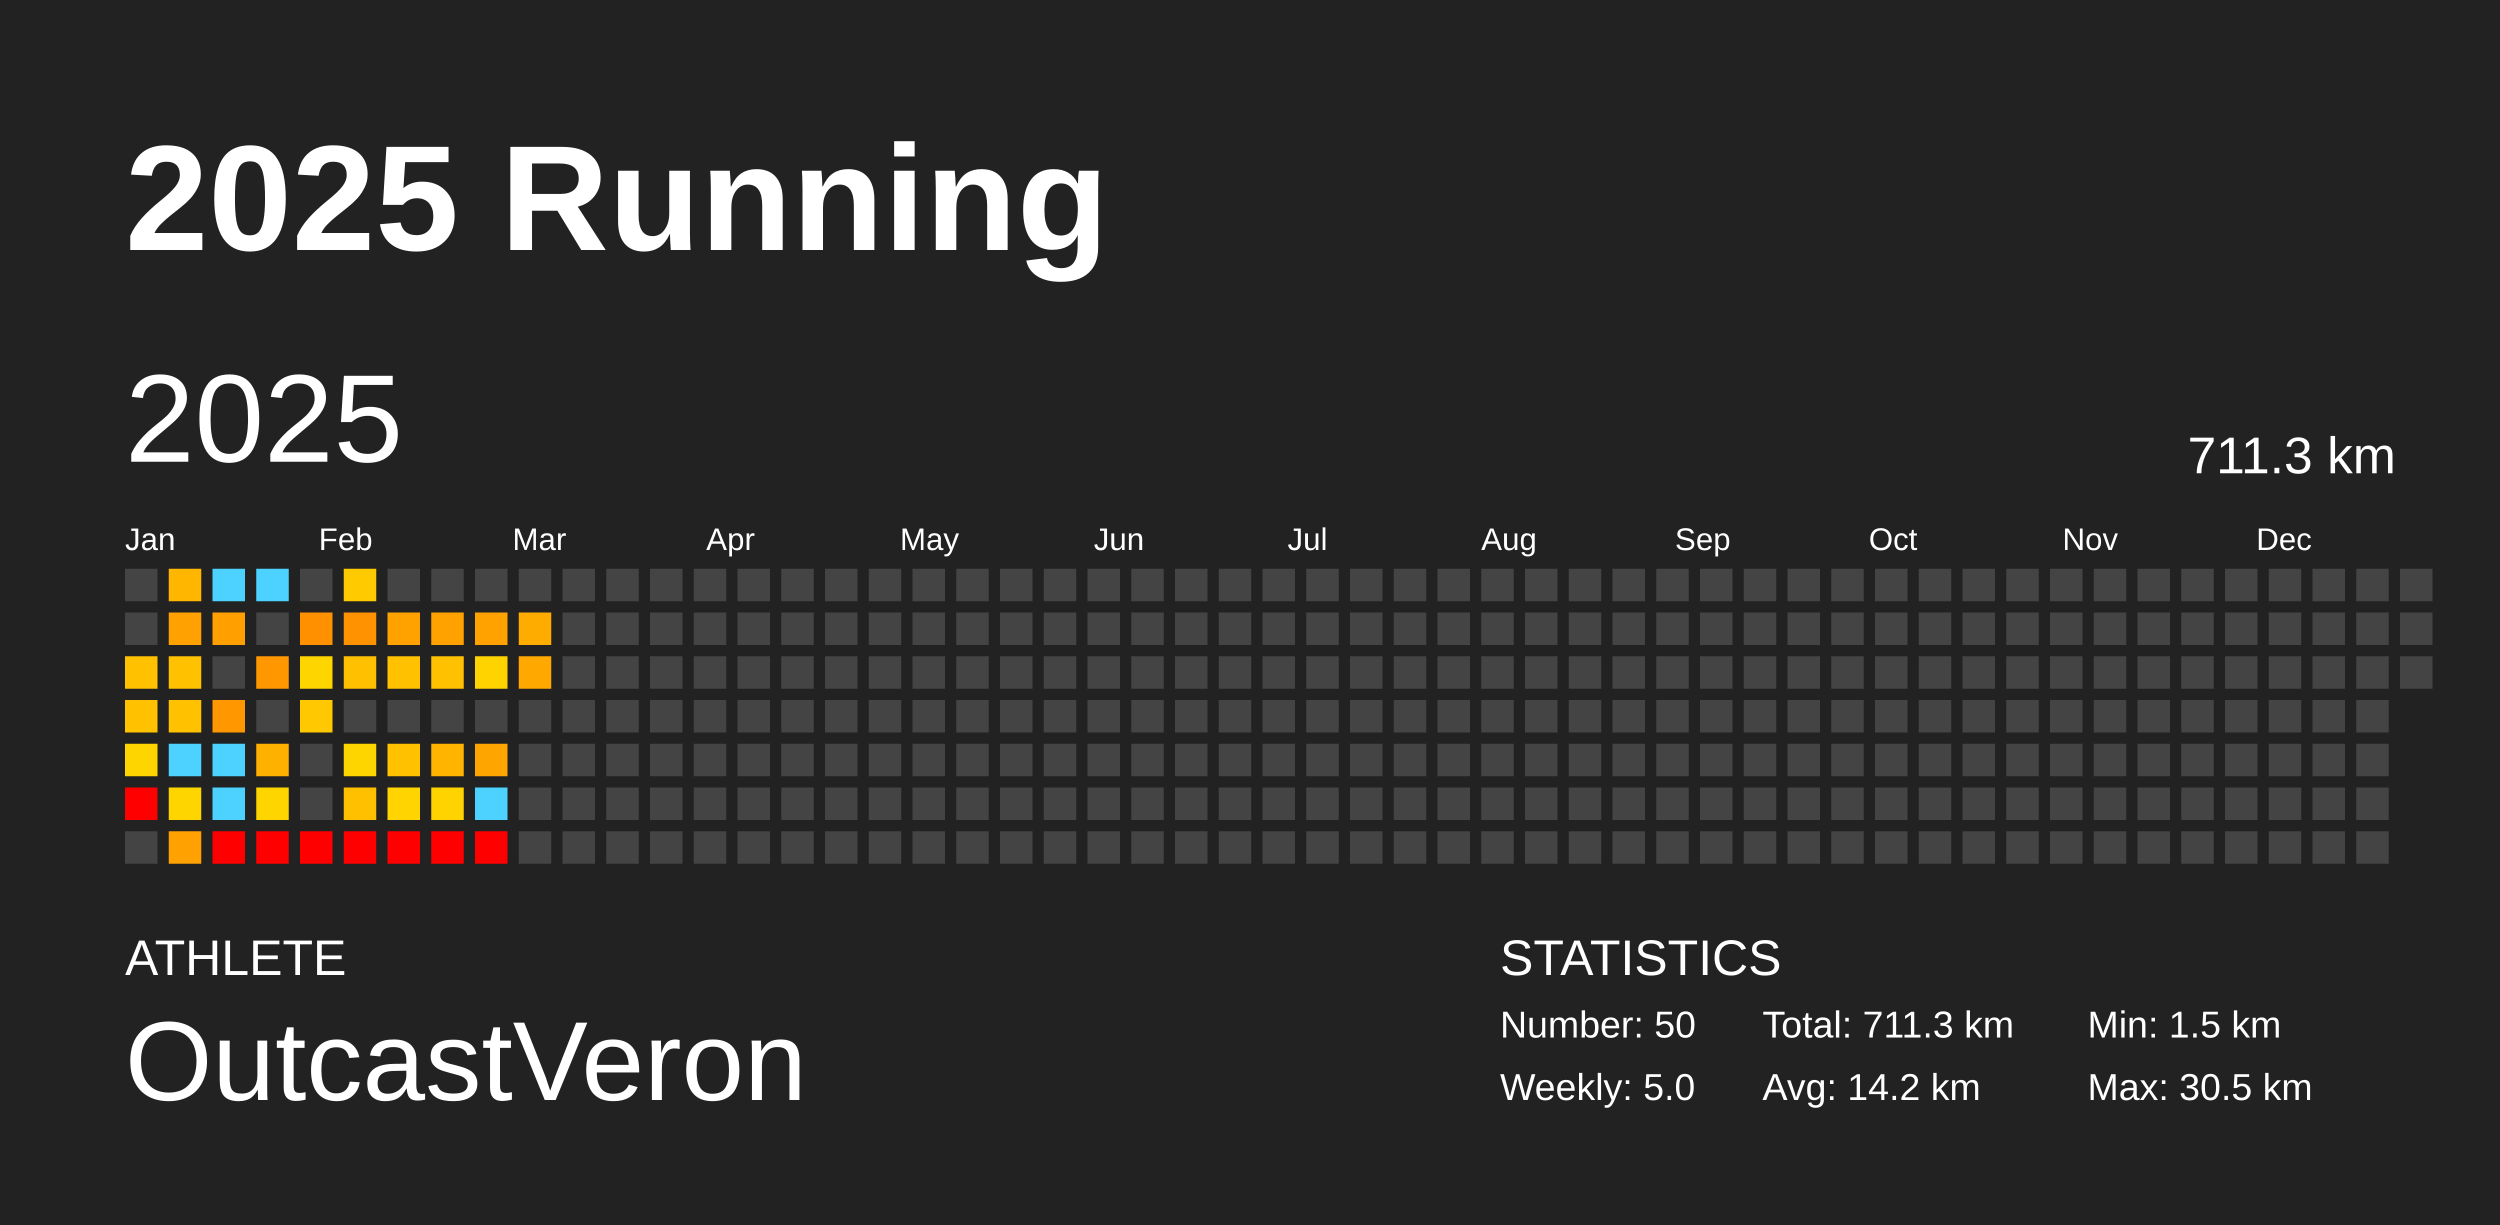
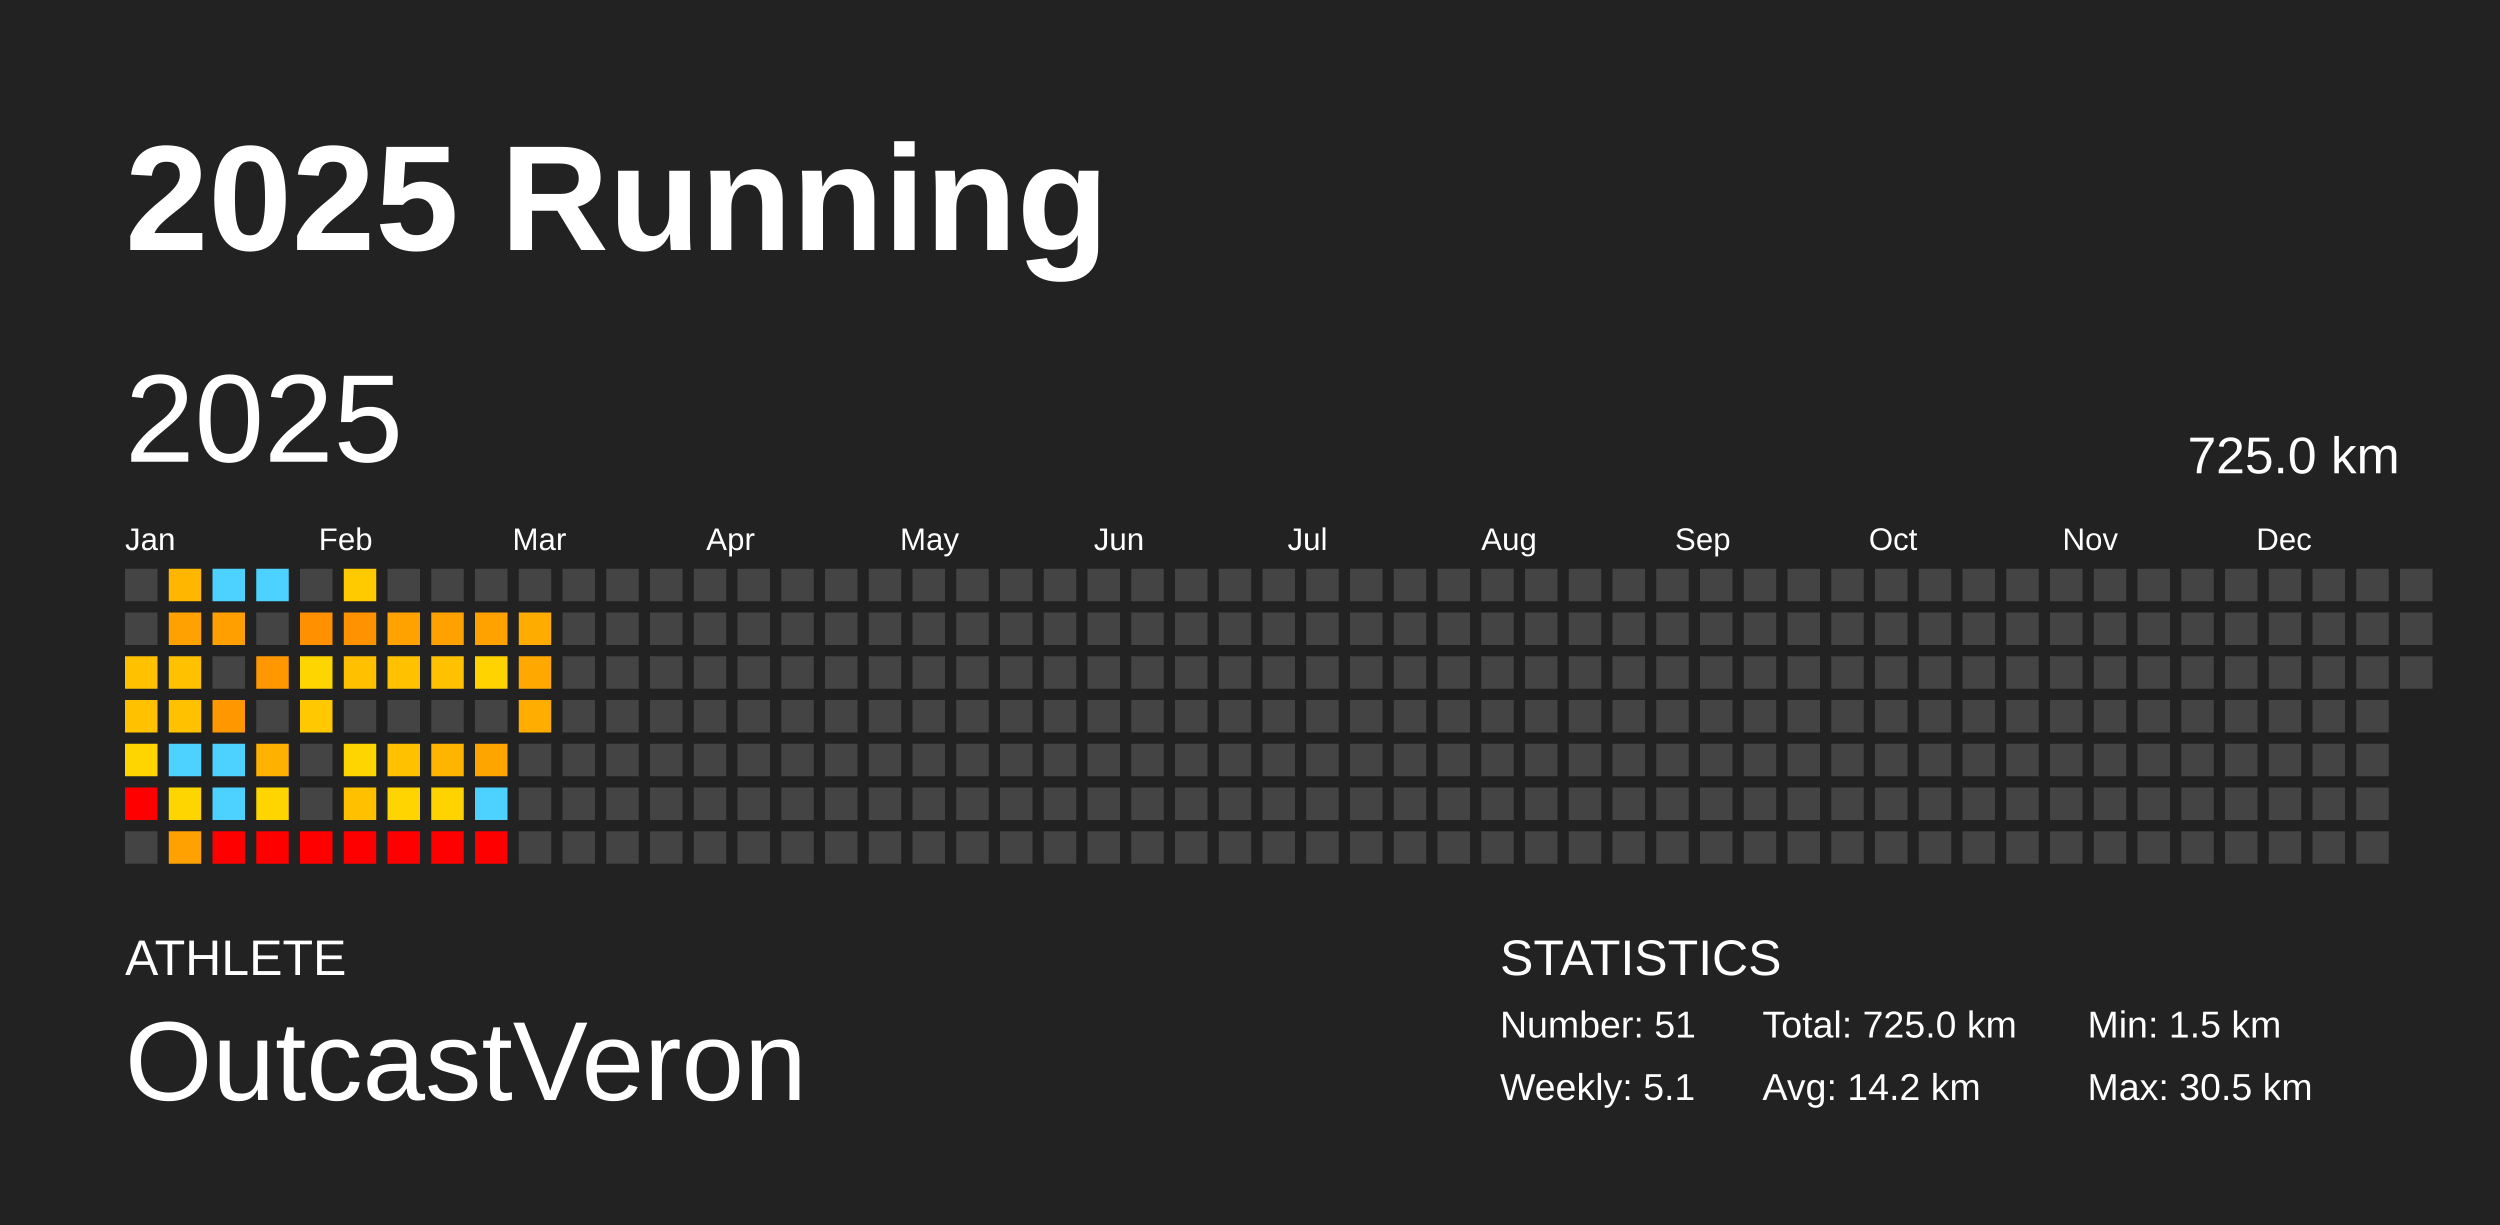
<svg xmlns="http://www.w3.org/2000/svg" baseProfile="full" height="98mm" version="1.1" viewBox="0,0,200,98" width="200mm">
  <defs />
  <rect fill="#222222" height="98" width="200" x="0" y="0" />
  <text fill="#FFFFFF" style="font-size:12px; font-family:Arial; font-weight:bold;" x="10" y="20">2025 Running</text>
  <text fill="#FFFFFF" style="font-size:4px; font-family:Arial" x="10" y="78">ATHLETE</text>
  <text fill="#FFFFFF" style="font-size:9px; font-family:Arial" x="10" y="88">OutcastVeron</text>
  <text fill="#FFFFFF" style="font-size:4px; font-family:Arial" x="120" y="78">STATISTICS</text>
-   <text fill="#FFFFFF" style="font-size:3px; font-family:Arial" x="120" y="83">Number: 50</text>
-   <text fill="#FFFFFF" style="font-size:3px; font-family:Arial" x="120" y="88">Weekly: 5.0</text>
-   <text fill="#FFFFFF" style="font-size:3px; font-family:Arial" x="141" y="83">Total: 711.3 km</text>
+   <text fill="#FFFFFF" style="font-size:3px; font-family:Arial" x="120" y="83">Number: 51</text>
+   <text fill="#FFFFFF" style="font-size:3px; font-family:Arial" x="120" y="88">Weekly: 5.1</text>
+   <text fill="#FFFFFF" style="font-size:3px; font-family:Arial" x="141" y="83">Total: 725.0 km</text>
  <text fill="#FFFFFF" style="font-size:3px; font-family:Arial" x="141" y="88">Avg: 14.2 km</text>
  <text fill="#FFFFFF" style="font-size:3px; font-family:Arial" x="167" y="83">Min: 1.5 km</text>
  <text fill="#FFFFFF" style="font-size:3px; font-family:Arial" x="167" y="88">Max: 30.5 km</text>
  <text dominant-baseline="hanging" fill="#FFFFFF" style="font-size:10.0px; font-family:Arial;" x="10" y="30">2025</text>
-   <text dominant-baseline="hanging" fill="#FFFFFF" style="font-size:4.125px; font-family:Arial;" x="175" y="35">711.3 km</text>
+   <text dominant-baseline="hanging" fill="#FFFFFF" style="font-size:4.125px; font-family:Arial;" x="175" y="35">725.0 km</text>
  <text fill="#FFFFFF" style="font-size:2.5px; font-family:Arial" x="10.0" y="44">Jan</text>
  <text fill="#FFFFFF" style="font-size:2.5px; font-family:Arial" x="25.5" y="44">Feb</text>
  <text fill="#FFFFFF" style="font-size:2.5px; font-family:Arial" x="41.0" y="44">Mar</text>
  <text fill="#FFFFFF" style="font-size:2.5px; font-family:Arial" x="56.5" y="44">Apr</text>
  <text fill="#FFFFFF" style="font-size:2.5px; font-family:Arial" x="72.0" y="44">May</text>
  <text fill="#FFFFFF" style="font-size:2.5px; font-family:Arial" x="87.5" y="44">Jun</text>
  <text fill="#FFFFFF" style="font-size:2.5px; font-family:Arial" x="103.0" y="44">Jul</text>
  <text fill="#FFFFFF" style="font-size:2.5px; font-family:Arial" x="118.5" y="44">Aug</text>
  <text fill="#FFFFFF" style="font-size:2.5px; font-family:Arial" x="134.0" y="44">Sep</text>
  <text fill="#FFFFFF" style="font-size:2.5px; font-family:Arial" x="149.5" y="44">Oct</text>
  <text fill="#FFFFFF" style="font-size:2.5px; font-family:Arial" x="165.0" y="44">Nov</text>
  <text fill="#FFFFFF" style="font-size:2.5px; font-family:Arial" x="180.5" y="44">Dec</text>
  <rect fill="#444444" height="2.6" width="2.6" x="10.0" y="45.5" />
  <rect fill="#444444" height="2.6" width="2.6" x="10.0" y="49.0" />
  <rect fill="#ffc100" height="2.6" width="2.6" x="10.0" y="52.5" />
  <rect fill="#ffc100" height="2.6" width="2.6" x="10.0" y="56.0" />
  <rect fill="#ffd500" height="2.6" width="2.6" x="10.0" y="59.5" />
  <rect fill="red" height="2.6" width="2.6" x="10.0" y="63.0" />
  <rect fill="#444444" height="2.6" width="2.6" x="10.0" y="66.5" />
  <rect fill="#ffb600" height="2.6" width="2.6" x="13.5" y="45.5" />
  <rect fill="#ffa100" height="2.6" width="2.6" x="13.5" y="49.0" />
  <rect fill="#ffc100" height="2.6" width="2.6" x="13.5" y="52.5" />
  <rect fill="#ffc100" height="2.6" width="2.6" x="13.5" y="56.0" />
  <rect fill="#4dd2ff" height="2.6" width="2.6" x="13.5" y="59.5" />
  <rect fill="#ffd500" height="2.6" width="2.6" x="13.5" y="63.0" />
  <rect fill="#ffa100" height="2.6" width="2.6" x="13.5" y="66.5" />
  <rect fill="#4dd2ff" height="2.6" width="2.6" x="17.0" y="45.5" />
  <rect fill="#ffa000" height="2.6" width="2.6" x="17.0" y="49.0" />
  <rect fill="#444444" height="2.6" width="2.6" x="17.0" y="52.5" />
  <rect fill="#ff9700" height="2.6" width="2.6" x="17.0" y="56.0" />
  <rect fill="#4dd2ff" height="2.6" width="2.6" x="17.0" y="59.5" />
  <rect fill="#4dd2ff" height="2.6" width="2.6" x="17.0" y="63.0" />
  <rect fill="red" height="2.6" width="2.6" x="17.0" y="66.5" />
  <rect fill="#4dd2ff" height="2.6" width="2.6" x="20.5" y="45.5" />
  <rect fill="#444444" height="2.6" width="2.6" x="20.5" y="49.0" />
  <rect fill="#ff9700" height="2.6" width="2.6" x="20.5" y="52.5" />
  <rect fill="#444444" height="2.6" width="2.6" x="20.5" y="56.0" />
  <rect fill="#ffb100" height="2.6" width="2.6" x="20.5" y="59.5" />
  <rect fill="#ffd500" height="2.6" width="2.6" x="20.5" y="63.0" />
  <rect fill="red" height="2.6" width="2.6" x="20.5" y="66.5" />
  <rect fill="#444444" height="2.6" width="2.6" x="24.0" y="45.5" />
  <rect fill="#ff9000" height="2.6" width="2.6" x="24.0" y="49.0" />
  <rect fill="#ffd500" height="2.6" width="2.6" x="24.0" y="52.5" />
  <rect fill="#ffc800" height="2.6" width="2.6" x="24.0" y="56.0" />
  <rect fill="#444444" height="2.6" width="2.6" x="24.0" y="59.5" />
  <rect fill="#444444" height="2.6" width="2.6" x="24.0" y="63.0" />
  <rect fill="red" height="2.6" width="2.6" x="24.0" y="66.5" />
  <rect fill="#ffca00" height="2.6" width="2.6" x="27.5" y="45.5" />
  <rect fill="#ff9200" height="2.6" width="2.6" x="27.5" y="49.0" />
  <rect fill="#ffc000" height="2.6" width="2.6" x="27.5" y="52.5" />
  <rect fill="#444444" height="2.6" width="2.6" x="27.5" y="56.0" />
  <rect fill="#ffd500" height="2.6" width="2.6" x="27.5" y="59.5" />
  <rect fill="#ffc000" height="2.6" width="2.6" x="27.5" y="63.0" />
  <rect fill="red" height="2.6" width="2.6" x="27.5" y="66.5" />
  <rect fill="#444444" height="2.6" width="2.6" x="31.0" y="45.5" />
  <rect fill="#ffa200" height="2.6" width="2.6" x="31.0" y="49.0" />
  <rect fill="#ffc100" height="2.6" width="2.6" x="31.0" y="52.5" />
  <rect fill="#444444" height="2.6" width="2.6" x="31.0" y="56.0" />
  <rect fill="#ffc100" height="2.6" width="2.6" x="31.0" y="59.5" />
  <rect fill="#ffd400" height="2.6" width="2.6" x="31.0" y="63.0" />
  <rect fill="red" height="2.6" width="2.6" x="31.0" y="66.5" />
  <rect fill="#444444" height="2.6" width="2.6" x="34.5" y="45.5" />
  <rect fill="#ffa200" height="2.6" width="2.6" x="34.5" y="49.0" />
  <rect fill="#ffc100" height="2.6" width="2.6" x="34.5" y="52.5" />
  <rect fill="#444444" height="2.6" width="2.6" x="34.5" y="56.0" />
  <rect fill="#ffb500" height="2.6" width="2.6" x="34.5" y="59.5" />
  <rect fill="#ffd300" height="2.6" width="2.6" x="34.5" y="63.0" />
  <rect fill="red" height="2.6" width="2.6" x="34.5" y="66.5" />
  <rect fill="#444444" height="2.6" width="2.6" x="38.0" y="45.5" />
  <rect fill="#ffa200" height="2.6" width="2.6" x="38.0" y="49.0" />
  <rect fill="#ffd300" height="2.6" width="2.6" x="38.0" y="52.5" />
  <rect fill="#444444" height="2.6" width="2.6" x="38.0" y="56.0" />
  <rect fill="#ffa500" height="2.6" width="2.6" x="38.0" y="59.5" />
  <rect fill="#4dd2ff" height="2.6" width="2.6" x="38.0" y="63.0" />
  <rect fill="red" height="2.6" width="2.6" x="38.0" y="66.5" />
  <rect fill="#444444" height="2.6" width="2.6" x="41.5" y="45.5" />
  <rect fill="#ffac00" height="2.6" width="2.6" x="41.5" y="49.0" />
  <rect fill="#ffa900" height="2.6" width="2.6" x="41.5" y="52.5" />
-   <rect fill="#444444" height="2.6" width="2.6" x="41.5" y="56.0" />
+   <rect fill="#ffae00" height="2.6" width="2.6" x="41.5" y="56.0" />
  <rect fill="#444444" height="2.6" width="2.6" x="41.5" y="59.5" />
  <rect fill="#444444" height="2.6" width="2.6" x="41.5" y="63.0" />
  <rect fill="#444444" height="2.6" width="2.6" x="41.5" y="66.5" />
  <rect fill="#444444" height="2.6" width="2.6" x="45.0" y="45.5" />
  <rect fill="#444444" height="2.6" width="2.6" x="45.0" y="49.0" />
  <rect fill="#444444" height="2.6" width="2.6" x="45.0" y="52.5" />
  <rect fill="#444444" height="2.6" width="2.6" x="45.0" y="56.0" />
  <rect fill="#444444" height="2.6" width="2.6" x="45.0" y="59.5" />
  <rect fill="#444444" height="2.6" width="2.6" x="45.0" y="63.0" />
  <rect fill="#444444" height="2.6" width="2.6" x="45.0" y="66.5" />
  <rect fill="#444444" height="2.6" width="2.6" x="48.5" y="45.5" />
  <rect fill="#444444" height="2.6" width="2.6" x="48.5" y="49.0" />
  <rect fill="#444444" height="2.6" width="2.6" x="48.5" y="52.5" />
  <rect fill="#444444" height="2.6" width="2.6" x="48.5" y="56.0" />
  <rect fill="#444444" height="2.6" width="2.6" x="48.5" y="59.5" />
  <rect fill="#444444" height="2.6" width="2.6" x="48.5" y="63.0" />
  <rect fill="#444444" height="2.6" width="2.6" x="48.5" y="66.5" />
  <rect fill="#444444" height="2.6" width="2.6" x="52.0" y="45.5" />
  <rect fill="#444444" height="2.6" width="2.6" x="52.0" y="49.0" />
  <rect fill="#444444" height="2.6" width="2.6" x="52.0" y="52.5" />
  <rect fill="#444444" height="2.6" width="2.6" x="52.0" y="56.0" />
  <rect fill="#444444" height="2.6" width="2.6" x="52.0" y="59.5" />
  <rect fill="#444444" height="2.6" width="2.6" x="52.0" y="63.0" />
  <rect fill="#444444" height="2.6" width="2.6" x="52.0" y="66.5" />
  <rect fill="#444444" height="2.6" width="2.6" x="55.5" y="45.5" />
  <rect fill="#444444" height="2.6" width="2.6" x="55.5" y="49.0" />
  <rect fill="#444444" height="2.6" width="2.6" x="55.5" y="52.5" />
  <rect fill="#444444" height="2.6" width="2.6" x="55.5" y="56.0" />
  <rect fill="#444444" height="2.6" width="2.6" x="55.5" y="59.5" />
  <rect fill="#444444" height="2.6" width="2.6" x="55.5" y="63.0" />
  <rect fill="#444444" height="2.6" width="2.6" x="55.5" y="66.5" />
  <rect fill="#444444" height="2.6" width="2.6" x="59.0" y="45.5" />
  <rect fill="#444444" height="2.6" width="2.6" x="59.0" y="49.0" />
  <rect fill="#444444" height="2.6" width="2.6" x="59.0" y="52.5" />
  <rect fill="#444444" height="2.6" width="2.6" x="59.0" y="56.0" />
  <rect fill="#444444" height="2.6" width="2.6" x="59.0" y="59.5" />
  <rect fill="#444444" height="2.6" width="2.6" x="59.0" y="63.0" />
  <rect fill="#444444" height="2.6" width="2.6" x="59.0" y="66.5" />
  <rect fill="#444444" height="2.6" width="2.6" x="62.5" y="45.5" />
  <rect fill="#444444" height="2.6" width="2.6" x="62.5" y="49.0" />
  <rect fill="#444444" height="2.6" width="2.6" x="62.5" y="52.5" />
  <rect fill="#444444" height="2.6" width="2.6" x="62.5" y="56.0" />
  <rect fill="#444444" height="2.6" width="2.6" x="62.5" y="59.5" />
  <rect fill="#444444" height="2.6" width="2.6" x="62.5" y="63.0" />
  <rect fill="#444444" height="2.6" width="2.6" x="62.5" y="66.5" />
  <rect fill="#444444" height="2.6" width="2.6" x="66.0" y="45.5" />
  <rect fill="#444444" height="2.6" width="2.6" x="66.0" y="49.0" />
  <rect fill="#444444" height="2.6" width="2.6" x="66.0" y="52.5" />
  <rect fill="#444444" height="2.6" width="2.6" x="66.0" y="56.0" />
  <rect fill="#444444" height="2.6" width="2.6" x="66.0" y="59.5" />
  <rect fill="#444444" height="2.6" width="2.6" x="66.0" y="63.0" />
  <rect fill="#444444" height="2.6" width="2.6" x="66.0" y="66.5" />
  <rect fill="#444444" height="2.6" width="2.6" x="69.5" y="45.5" />
  <rect fill="#444444" height="2.6" width="2.6" x="69.5" y="49.0" />
  <rect fill="#444444" height="2.6" width="2.6" x="69.5" y="52.5" />
  <rect fill="#444444" height="2.6" width="2.6" x="69.5" y="56.0" />
  <rect fill="#444444" height="2.6" width="2.6" x="69.5" y="59.5" />
  <rect fill="#444444" height="2.6" width="2.6" x="69.5" y="63.0" />
  <rect fill="#444444" height="2.6" width="2.6" x="69.5" y="66.5" />
  <rect fill="#444444" height="2.6" width="2.6" x="73.0" y="45.5" />
  <rect fill="#444444" height="2.6" width="2.6" x="73.0" y="49.0" />
  <rect fill="#444444" height="2.6" width="2.6" x="73.0" y="52.5" />
  <rect fill="#444444" height="2.6" width="2.6" x="73.0" y="56.0" />
  <rect fill="#444444" height="2.6" width="2.6" x="73.0" y="59.5" />
  <rect fill="#444444" height="2.6" width="2.6" x="73.0" y="63.0" />
  <rect fill="#444444" height="2.6" width="2.6" x="73.0" y="66.5" />
  <rect fill="#444444" height="2.6" width="2.6" x="76.5" y="45.5" />
  <rect fill="#444444" height="2.6" width="2.6" x="76.5" y="49.0" />
  <rect fill="#444444" height="2.6" width="2.6" x="76.5" y="52.5" />
  <rect fill="#444444" height="2.6" width="2.6" x="76.5" y="56.0" />
  <rect fill="#444444" height="2.6" width="2.6" x="76.5" y="59.5" />
  <rect fill="#444444" height="2.6" width="2.6" x="76.5" y="63.0" />
  <rect fill="#444444" height="2.6" width="2.6" x="76.5" y="66.5" />
  <rect fill="#444444" height="2.6" width="2.6" x="80.0" y="45.5" />
  <rect fill="#444444" height="2.6" width="2.6" x="80.0" y="49.0" />
  <rect fill="#444444" height="2.6" width="2.6" x="80.0" y="52.5" />
  <rect fill="#444444" height="2.6" width="2.6" x="80.0" y="56.0" />
  <rect fill="#444444" height="2.6" width="2.6" x="80.0" y="59.5" />
  <rect fill="#444444" height="2.6" width="2.6" x="80.0" y="63.0" />
  <rect fill="#444444" height="2.6" width="2.6" x="80.0" y="66.5" />
  <rect fill="#444444" height="2.6" width="2.6" x="83.5" y="45.5" />
  <rect fill="#444444" height="2.6" width="2.6" x="83.5" y="49.0" />
  <rect fill="#444444" height="2.6" width="2.6" x="83.5" y="52.5" />
  <rect fill="#444444" height="2.6" width="2.6" x="83.5" y="56.0" />
  <rect fill="#444444" height="2.6" width="2.6" x="83.5" y="59.5" />
  <rect fill="#444444" height="2.6" width="2.6" x="83.5" y="63.0" />
  <rect fill="#444444" height="2.6" width="2.6" x="83.5" y="66.5" />
  <rect fill="#444444" height="2.6" width="2.6" x="87.0" y="45.5" />
  <rect fill="#444444" height="2.6" width="2.6" x="87.0" y="49.0" />
  <rect fill="#444444" height="2.6" width="2.6" x="87.0" y="52.5" />
  <rect fill="#444444" height="2.6" width="2.6" x="87.0" y="56.0" />
  <rect fill="#444444" height="2.6" width="2.6" x="87.0" y="59.5" />
  <rect fill="#444444" height="2.6" width="2.6" x="87.0" y="63.0" />
  <rect fill="#444444" height="2.6" width="2.6" x="87.0" y="66.5" />
  <rect fill="#444444" height="2.6" width="2.6" x="90.5" y="45.5" />
  <rect fill="#444444" height="2.6" width="2.6" x="90.5" y="49.0" />
  <rect fill="#444444" height="2.6" width="2.6" x="90.5" y="52.5" />
  <rect fill="#444444" height="2.6" width="2.6" x="90.5" y="56.0" />
  <rect fill="#444444" height="2.6" width="2.6" x="90.5" y="59.5" />
  <rect fill="#444444" height="2.6" width="2.6" x="90.5" y="63.0" />
  <rect fill="#444444" height="2.6" width="2.6" x="90.5" y="66.5" />
  <rect fill="#444444" height="2.6" width="2.6" x="94.0" y="45.5" />
  <rect fill="#444444" height="2.6" width="2.6" x="94.0" y="49.0" />
  <rect fill="#444444" height="2.6" width="2.6" x="94.0" y="52.5" />
  <rect fill="#444444" height="2.6" width="2.6" x="94.0" y="56.0" />
  <rect fill="#444444" height="2.6" width="2.6" x="94.0" y="59.5" />
  <rect fill="#444444" height="2.6" width="2.6" x="94.0" y="63.0" />
  <rect fill="#444444" height="2.6" width="2.6" x="94.0" y="66.5" />
  <rect fill="#444444" height="2.6" width="2.6" x="97.5" y="45.5" />
  <rect fill="#444444" height="2.6" width="2.6" x="97.5" y="49.0" />
  <rect fill="#444444" height="2.6" width="2.6" x="97.5" y="52.5" />
  <rect fill="#444444" height="2.6" width="2.6" x="97.5" y="56.0" />
  <rect fill="#444444" height="2.6" width="2.6" x="97.5" y="59.5" />
  <rect fill="#444444" height="2.6" width="2.6" x="97.5" y="63.0" />
  <rect fill="#444444" height="2.6" width="2.6" x="97.5" y="66.5" />
  <rect fill="#444444" height="2.6" width="2.6" x="101.0" y="45.5" />
  <rect fill="#444444" height="2.6" width="2.6" x="101.0" y="49.0" />
  <rect fill="#444444" height="2.6" width="2.6" x="101.0" y="52.5" />
  <rect fill="#444444" height="2.6" width="2.6" x="101.0" y="56.0" />
  <rect fill="#444444" height="2.6" width="2.6" x="101.0" y="59.5" />
  <rect fill="#444444" height="2.6" width="2.6" x="101.0" y="63.0" />
  <rect fill="#444444" height="2.6" width="2.6" x="101.0" y="66.5" />
  <rect fill="#444444" height="2.6" width="2.6" x="104.5" y="45.5" />
  <rect fill="#444444" height="2.6" width="2.6" x="104.5" y="49.0" />
  <rect fill="#444444" height="2.6" width="2.6" x="104.5" y="52.5" />
  <rect fill="#444444" height="2.6" width="2.6" x="104.5" y="56.0" />
  <rect fill="#444444" height="2.6" width="2.6" x="104.5" y="59.5" />
  <rect fill="#444444" height="2.6" width="2.6" x="104.5" y="63.0" />
  <rect fill="#444444" height="2.6" width="2.6" x="104.5" y="66.5" />
  <rect fill="#444444" height="2.6" width="2.6" x="108.0" y="45.5" />
  <rect fill="#444444" height="2.6" width="2.6" x="108.0" y="49.0" />
  <rect fill="#444444" height="2.6" width="2.6" x="108.0" y="52.5" />
  <rect fill="#444444" height="2.6" width="2.6" x="108.0" y="56.0" />
  <rect fill="#444444" height="2.6" width="2.6" x="108.0" y="59.5" />
  <rect fill="#444444" height="2.6" width="2.6" x="108.0" y="63.0" />
  <rect fill="#444444" height="2.6" width="2.6" x="108.0" y="66.5" />
  <rect fill="#444444" height="2.6" width="2.6" x="111.5" y="45.5" />
  <rect fill="#444444" height="2.6" width="2.6" x="111.5" y="49.0" />
  <rect fill="#444444" height="2.6" width="2.6" x="111.5" y="52.5" />
  <rect fill="#444444" height="2.6" width="2.6" x="111.5" y="56.0" />
  <rect fill="#444444" height="2.6" width="2.6" x="111.5" y="59.5" />
  <rect fill="#444444" height="2.6" width="2.6" x="111.5" y="63.0" />
  <rect fill="#444444" height="2.6" width="2.6" x="111.5" y="66.5" />
  <rect fill="#444444" height="2.6" width="2.6" x="115.0" y="45.5" />
  <rect fill="#444444" height="2.6" width="2.6" x="115.0" y="49.0" />
  <rect fill="#444444" height="2.6" width="2.6" x="115.0" y="52.5" />
  <rect fill="#444444" height="2.6" width="2.6" x="115.0" y="56.0" />
  <rect fill="#444444" height="2.6" width="2.6" x="115.0" y="59.5" />
  <rect fill="#444444" height="2.6" width="2.6" x="115.0" y="63.0" />
  <rect fill="#444444" height="2.6" width="2.6" x="115.0" y="66.5" />
  <rect fill="#444444" height="2.6" width="2.6" x="118.5" y="45.5" />
  <rect fill="#444444" height="2.6" width="2.6" x="118.5" y="49.0" />
  <rect fill="#444444" height="2.6" width="2.6" x="118.5" y="52.5" />
  <rect fill="#444444" height="2.6" width="2.6" x="118.5" y="56.0" />
  <rect fill="#444444" height="2.6" width="2.6" x="118.5" y="59.5" />
  <rect fill="#444444" height="2.6" width="2.6" x="118.5" y="63.0" />
  <rect fill="#444444" height="2.6" width="2.6" x="118.5" y="66.5" />
  <rect fill="#444444" height="2.6" width="2.6" x="122.0" y="45.5" />
  <rect fill="#444444" height="2.6" width="2.6" x="122.0" y="49.0" />
  <rect fill="#444444" height="2.6" width="2.6" x="122.0" y="52.5" />
  <rect fill="#444444" height="2.6" width="2.6" x="122.0" y="56.0" />
  <rect fill="#444444" height="2.6" width="2.6" x="122.0" y="59.5" />
  <rect fill="#444444" height="2.6" width="2.6" x="122.0" y="63.0" />
  <rect fill="#444444" height="2.6" width="2.6" x="122.0" y="66.5" />
  <rect fill="#444444" height="2.6" width="2.6" x="125.5" y="45.5" />
  <rect fill="#444444" height="2.6" width="2.6" x="125.5" y="49.0" />
  <rect fill="#444444" height="2.6" width="2.6" x="125.5" y="52.5" />
  <rect fill="#444444" height="2.6" width="2.6" x="125.5" y="56.0" />
  <rect fill="#444444" height="2.6" width="2.6" x="125.5" y="59.5" />
  <rect fill="#444444" height="2.6" width="2.6" x="125.5" y="63.0" />
  <rect fill="#444444" height="2.6" width="2.6" x="125.5" y="66.5" />
  <rect fill="#444444" height="2.6" width="2.6" x="129.0" y="45.5" />
  <rect fill="#444444" height="2.6" width="2.6" x="129.0" y="49.0" />
  <rect fill="#444444" height="2.6" width="2.6" x="129.0" y="52.5" />
  <rect fill="#444444" height="2.6" width="2.6" x="129.0" y="56.0" />
  <rect fill="#444444" height="2.6" width="2.6" x="129.0" y="59.5" />
  <rect fill="#444444" height="2.6" width="2.6" x="129.0" y="63.0" />
  <rect fill="#444444" height="2.6" width="2.6" x="129.0" y="66.5" />
  <rect fill="#444444" height="2.6" width="2.6" x="132.5" y="45.5" />
  <rect fill="#444444" height="2.6" width="2.6" x="132.5" y="49.0" />
  <rect fill="#444444" height="2.6" width="2.6" x="132.5" y="52.5" />
  <rect fill="#444444" height="2.6" width="2.6" x="132.5" y="56.0" />
  <rect fill="#444444" height="2.6" width="2.6" x="132.5" y="59.5" />
  <rect fill="#444444" height="2.6" width="2.6" x="132.5" y="63.0" />
  <rect fill="#444444" height="2.6" width="2.6" x="132.5" y="66.5" />
  <rect fill="#444444" height="2.6" width="2.6" x="136.0" y="45.5" />
  <rect fill="#444444" height="2.6" width="2.6" x="136.0" y="49.0" />
  <rect fill="#444444" height="2.6" width="2.6" x="136.0" y="52.5" />
  <rect fill="#444444" height="2.6" width="2.6" x="136.0" y="56.0" />
  <rect fill="#444444" height="2.6" width="2.6" x="136.0" y="59.5" />
  <rect fill="#444444" height="2.6" width="2.6" x="136.0" y="63.0" />
  <rect fill="#444444" height="2.6" width="2.6" x="136.0" y="66.5" />
  <rect fill="#444444" height="2.6" width="2.6" x="139.5" y="45.5" />
  <rect fill="#444444" height="2.6" width="2.6" x="139.5" y="49.0" />
  <rect fill="#444444" height="2.6" width="2.6" x="139.5" y="52.5" />
  <rect fill="#444444" height="2.6" width="2.6" x="139.5" y="56.0" />
  <rect fill="#444444" height="2.6" width="2.6" x="139.5" y="59.5" />
  <rect fill="#444444" height="2.6" width="2.6" x="139.5" y="63.0" />
  <rect fill="#444444" height="2.6" width="2.6" x="139.5" y="66.5" />
  <rect fill="#444444" height="2.6" width="2.6" x="143.0" y="45.5" />
  <rect fill="#444444" height="2.6" width="2.6" x="143.0" y="49.0" />
  <rect fill="#444444" height="2.6" width="2.6" x="143.0" y="52.5" />
  <rect fill="#444444" height="2.6" width="2.6" x="143.0" y="56.0" />
  <rect fill="#444444" height="2.6" width="2.6" x="143.0" y="59.5" />
  <rect fill="#444444" height="2.6" width="2.6" x="143.0" y="63.0" />
  <rect fill="#444444" height="2.6" width="2.6" x="143.0" y="66.5" />
  <rect fill="#444444" height="2.6" width="2.6" x="146.5" y="45.5" />
  <rect fill="#444444" height="2.6" width="2.6" x="146.5" y="49.0" />
  <rect fill="#444444" height="2.6" width="2.6" x="146.5" y="52.5" />
  <rect fill="#444444" height="2.6" width="2.6" x="146.5" y="56.0" />
  <rect fill="#444444" height="2.6" width="2.6" x="146.5" y="59.5" />
  <rect fill="#444444" height="2.6" width="2.6" x="146.5" y="63.0" />
  <rect fill="#444444" height="2.6" width="2.6" x="146.5" y="66.5" />
  <rect fill="#444444" height="2.6" width="2.6" x="150.0" y="45.5" />
  <rect fill="#444444" height="2.6" width="2.6" x="150.0" y="49.0" />
  <rect fill="#444444" height="2.6" width="2.6" x="150.0" y="52.5" />
  <rect fill="#444444" height="2.6" width="2.6" x="150.0" y="56.0" />
  <rect fill="#444444" height="2.6" width="2.6" x="150.0" y="59.5" />
  <rect fill="#444444" height="2.6" width="2.6" x="150.0" y="63.0" />
  <rect fill="#444444" height="2.6" width="2.6" x="150.0" y="66.5" />
  <rect fill="#444444" height="2.6" width="2.6" x="153.5" y="45.5" />
  <rect fill="#444444" height="2.6" width="2.6" x="153.5" y="49.0" />
  <rect fill="#444444" height="2.6" width="2.6" x="153.5" y="52.5" />
  <rect fill="#444444" height="2.6" width="2.6" x="153.5" y="56.0" />
  <rect fill="#444444" height="2.6" width="2.6" x="153.5" y="59.5" />
  <rect fill="#444444" height="2.6" width="2.6" x="153.5" y="63.0" />
  <rect fill="#444444" height="2.6" width="2.6" x="153.5" y="66.5" />
  <rect fill="#444444" height="2.6" width="2.6" x="157.0" y="45.5" />
  <rect fill="#444444" height="2.6" width="2.6" x="157.0" y="49.0" />
  <rect fill="#444444" height="2.6" width="2.6" x="157.0" y="52.5" />
  <rect fill="#444444" height="2.6" width="2.6" x="157.0" y="56.0" />
  <rect fill="#444444" height="2.6" width="2.6" x="157.0" y="59.5" />
  <rect fill="#444444" height="2.6" width="2.6" x="157.0" y="63.0" />
  <rect fill="#444444" height="2.6" width="2.6" x="157.0" y="66.5" />
  <rect fill="#444444" height="2.6" width="2.6" x="160.5" y="45.5" />
  <rect fill="#444444" height="2.6" width="2.6" x="160.5" y="49.0" />
  <rect fill="#444444" height="2.6" width="2.6" x="160.5" y="52.5" />
  <rect fill="#444444" height="2.6" width="2.6" x="160.5" y="56.0" />
  <rect fill="#444444" height="2.6" width="2.6" x="160.5" y="59.5" />
  <rect fill="#444444" height="2.6" width="2.6" x="160.5" y="63.0" />
  <rect fill="#444444" height="2.6" width="2.6" x="160.5" y="66.5" />
  <rect fill="#444444" height="2.6" width="2.6" x="164.0" y="45.5" />
  <rect fill="#444444" height="2.6" width="2.6" x="164.0" y="49.0" />
  <rect fill="#444444" height="2.6" width="2.6" x="164.0" y="52.5" />
  <rect fill="#444444" height="2.6" width="2.6" x="164.0" y="56.0" />
  <rect fill="#444444" height="2.6" width="2.6" x="164.0" y="59.5" />
  <rect fill="#444444" height="2.6" width="2.6" x="164.0" y="63.0" />
  <rect fill="#444444" height="2.6" width="2.6" x="164.0" y="66.5" />
  <rect fill="#444444" height="2.6" width="2.6" x="167.5" y="45.5" />
  <rect fill="#444444" height="2.6" width="2.6" x="167.5" y="49.0" />
  <rect fill="#444444" height="2.6" width="2.6" x="167.5" y="52.5" />
  <rect fill="#444444" height="2.6" width="2.6" x="167.5" y="56.0" />
  <rect fill="#444444" height="2.6" width="2.6" x="167.5" y="59.5" />
  <rect fill="#444444" height="2.6" width="2.6" x="167.5" y="63.0" />
  <rect fill="#444444" height="2.6" width="2.6" x="167.5" y="66.5" />
  <rect fill="#444444" height="2.6" width="2.6" x="171.0" y="45.5" />
  <rect fill="#444444" height="2.6" width="2.6" x="171.0" y="49.0" />
  <rect fill="#444444" height="2.6" width="2.6" x="171.0" y="52.5" />
  <rect fill="#444444" height="2.6" width="2.6" x="171.0" y="56.0" />
  <rect fill="#444444" height="2.6" width="2.6" x="171.0" y="59.5" />
  <rect fill="#444444" height="2.6" width="2.6" x="171.0" y="63.0" />
  <rect fill="#444444" height="2.6" width="2.6" x="171.0" y="66.5" />
  <rect fill="#444444" height="2.6" width="2.6" x="174.5" y="45.5" />
  <rect fill="#444444" height="2.6" width="2.6" x="174.5" y="49.0" />
  <rect fill="#444444" height="2.6" width="2.6" x="174.5" y="52.5" />
  <rect fill="#444444" height="2.6" width="2.6" x="174.5" y="56.0" />
  <rect fill="#444444" height="2.6" width="2.6" x="174.5" y="59.5" />
  <rect fill="#444444" height="2.6" width="2.6" x="174.5" y="63.0" />
  <rect fill="#444444" height="2.6" width="2.6" x="174.5" y="66.5" />
  <rect fill="#444444" height="2.6" width="2.6" x="178.0" y="45.5" />
  <rect fill="#444444" height="2.6" width="2.6" x="178.0" y="49.0" />
  <rect fill="#444444" height="2.6" width="2.6" x="178.0" y="52.5" />
  <rect fill="#444444" height="2.6" width="2.6" x="178.0" y="56.0" />
  <rect fill="#444444" height="2.6" width="2.6" x="178.0" y="59.5" />
  <rect fill="#444444" height="2.6" width="2.6" x="178.0" y="63.0" />
  <rect fill="#444444" height="2.6" width="2.6" x="178.0" y="66.5" />
  <rect fill="#444444" height="2.6" width="2.6" x="181.5" y="45.5" />
  <rect fill="#444444" height="2.6" width="2.6" x="181.5" y="49.0" />
  <rect fill="#444444" height="2.6" width="2.6" x="181.5" y="52.5" />
  <rect fill="#444444" height="2.6" width="2.6" x="181.5" y="56.0" />
  <rect fill="#444444" height="2.6" width="2.6" x="181.5" y="59.5" />
  <rect fill="#444444" height="2.6" width="2.6" x="181.5" y="63.0" />
  <rect fill="#444444" height="2.6" width="2.6" x="181.5" y="66.5" />
  <rect fill="#444444" height="2.6" width="2.6" x="185.0" y="45.5" />
  <rect fill="#444444" height="2.6" width="2.6" x="185.0" y="49.0" />
  <rect fill="#444444" height="2.6" width="2.6" x="185.0" y="52.5" />
  <rect fill="#444444" height="2.6" width="2.6" x="185.0" y="56.0" />
  <rect fill="#444444" height="2.6" width="2.6" x="185.0" y="59.5" />
  <rect fill="#444444" height="2.6" width="2.6" x="185.0" y="63.0" />
  <rect fill="#444444" height="2.6" width="2.6" x="185.0" y="66.5" />
  <rect fill="#444444" height="2.6" width="2.6" x="188.5" y="45.5" />
  <rect fill="#444444" height="2.6" width="2.6" x="188.5" y="49.0" />
  <rect fill="#444444" height="2.6" width="2.6" x="188.5" y="52.5" />
  <rect fill="#444444" height="2.6" width="2.6" x="188.5" y="56.0" />
  <rect fill="#444444" height="2.6" width="2.6" x="188.5" y="59.5" />
  <rect fill="#444444" height="2.6" width="2.6" x="188.5" y="63.0" />
  <rect fill="#444444" height="2.6" width="2.6" x="188.5" y="66.5" />
  <rect fill="#444444" height="2.6" width="2.6" x="192.0" y="45.5" />
  <rect fill="#444444" height="2.6" width="2.6" x="192.0" y="49.0" />
  <rect fill="#444444" height="2.6" width="2.6" x="192.0" y="52.5" />
</svg>
